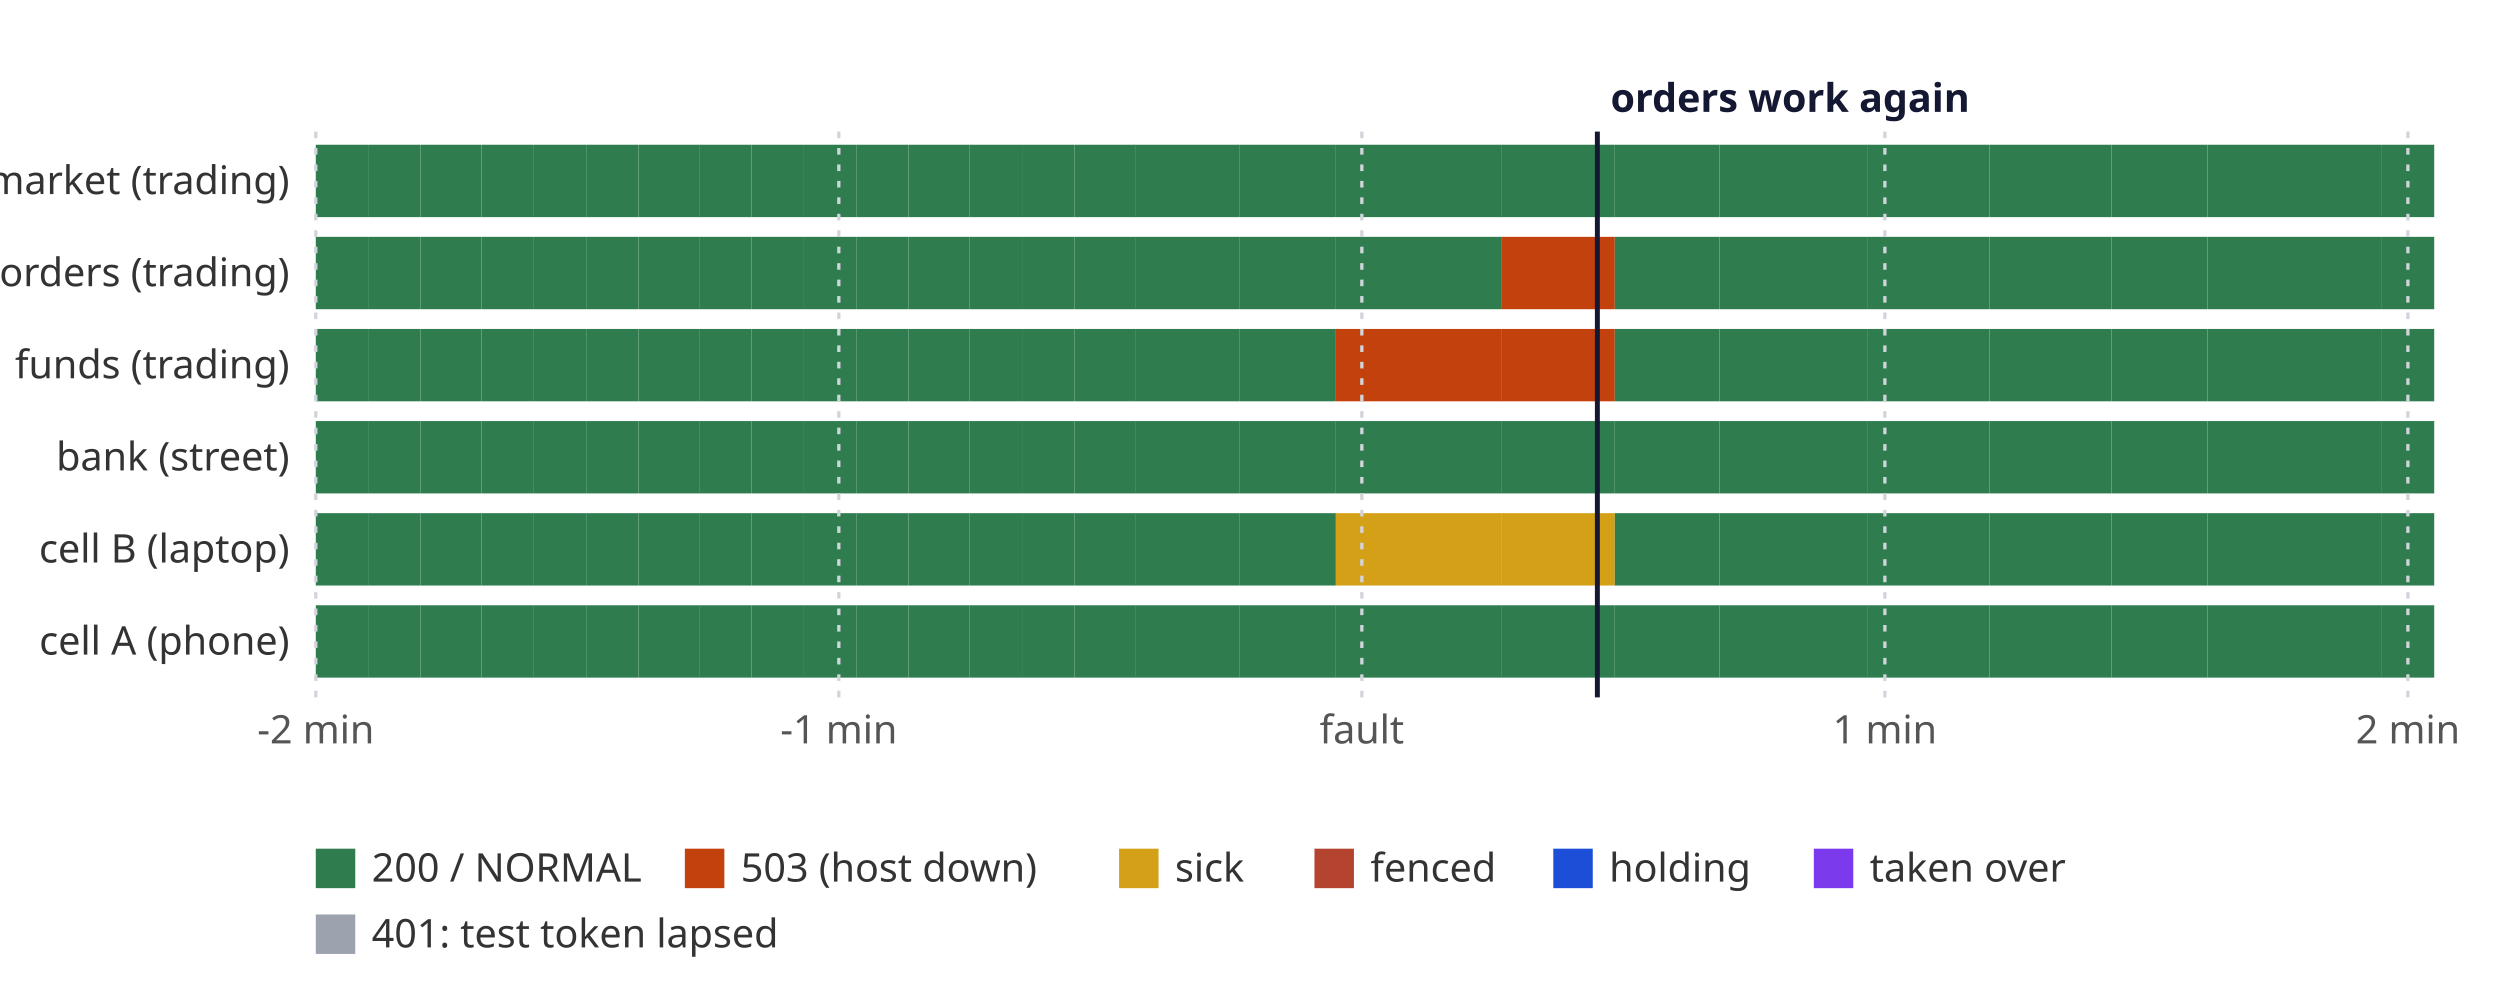
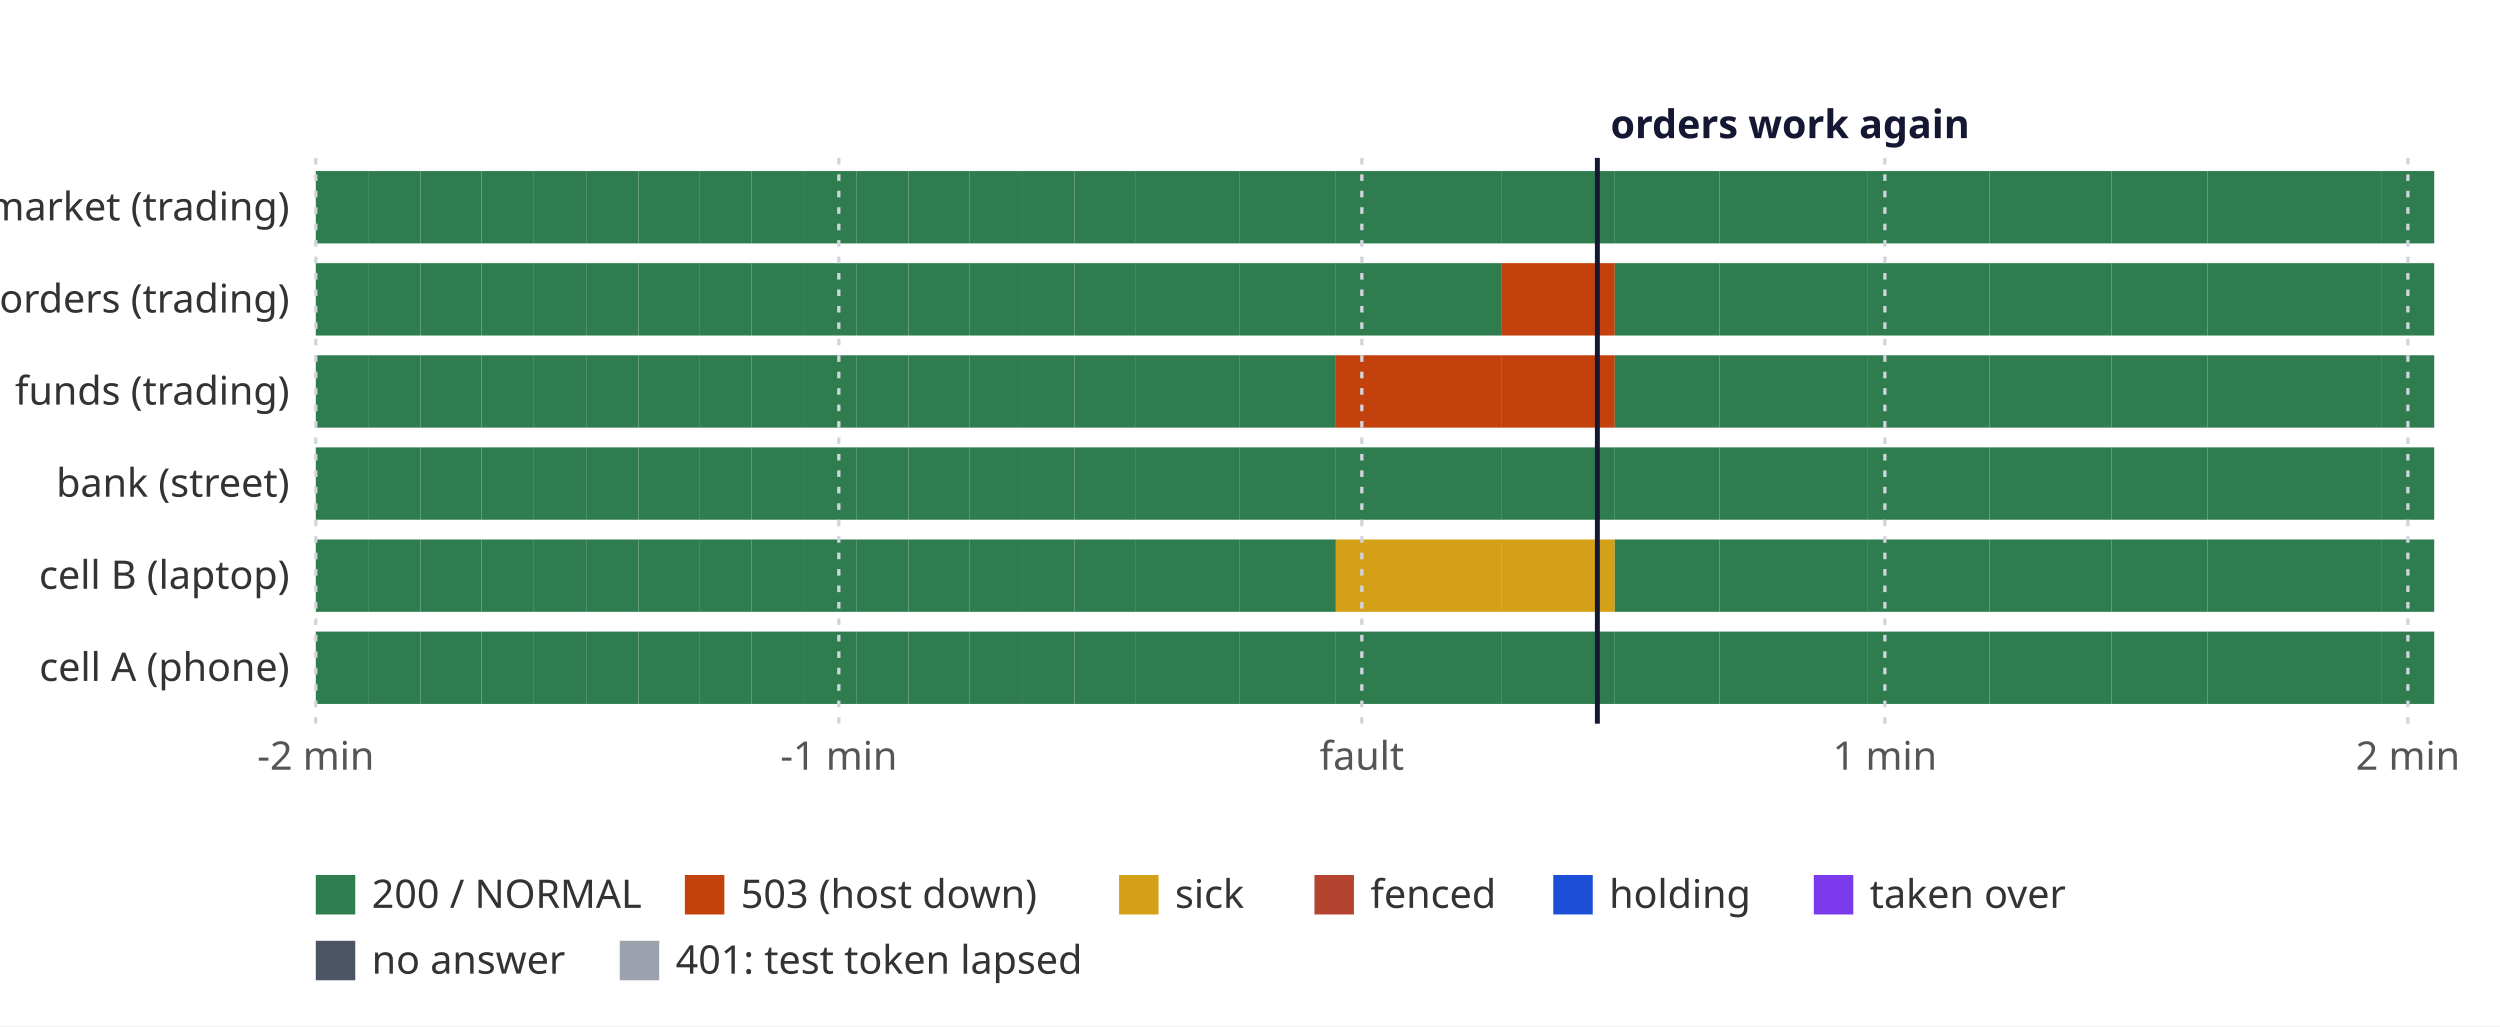
- <svg xmlns="http://www.w3.org/2000/svg" viewBox="0 0 760 304" font-family="system-ui, sans-serif" font-size="12">
-   <rect width="760" height="304" fill="#fff" />
-   <text x="88" y="59" text-anchor="end" fill="#333">market (trading)</text>
-   <rect x="96.0" y="44" width="15.9" height="22" fill="#2f7d4f" />
-   <rect x="111.9" y="44" width="15.9" height="22" fill="#2f7d4f" />
-   <rect x="127.8" y="44" width="18.6" height="22" fill="#2f7d4f" />
-   <rect x="146.4" y="44" width="15.9" height="22" fill="#2f7d4f" />
-   <rect x="162.3" y="44" width="15.9" height="22" fill="#2f7d4f" />
-   <rect x="178.2" y="44" width="15.9" height="22" fill="#2f7d4f" />
-   <rect x="194.1" y="44" width="18.6" height="22" fill="#2f7d4f" />
-   <rect x="212.6" y="44" width="15.9" height="22" fill="#2f7d4f" />
-   <rect x="228.5" y="44" width="15.9" height="22" fill="#2f7d4f" />
-   <rect x="244.4" y="44" width="15.9" height="22" fill="#2f7d4f" />
-   <rect x="260.3" y="44" width="15.9" height="22" fill="#2f7d4f" />
-   <rect x="276.2" y="44" width="18.6" height="22" fill="#2f7d4f" />
-   <rect x="294.8" y="44" width="15.9" height="22" fill="#2f7d4f" />
-   <rect x="310.7" y="44" width="15.9" height="22" fill="#2f7d4f" />
-   <rect x="326.6" y="44" width="18.6" height="22" fill="#2f7d4f" />
-   <rect x="345.1" y="44" width="31.8" height="22" fill="#2f7d4f" />
-   <rect x="376.9" y="44" width="29.2" height="22" fill="#2f7d4f" />
-   <rect x="406.1" y="44" width="50.4" height="22" fill="#2f7d4f" />
-   <rect x="456.4" y="44" width="34.5" height="22" fill="#2f7d4f" />
-   <rect x="490.9" y="44" width="31.8" height="22" fill="#2f7d4f" />
-   <rect x="522.7" y="44" width="45.1" height="22" fill="#2f7d4f" />
-   <rect x="567.7" y="44" width="37.1" height="22" fill="#2f7d4f" />
-   <rect x="604.8" y="44" width="37.1" height="22" fill="#2f7d4f" />
-   <rect x="641.9" y="44" width="29.2" height="22" fill="#2f7d4f" />
-   <rect x="671.1" y="44" width="53.0" height="22" fill="#2f7d4f" />
-   <rect x="724.1" y="44" width="15.9" height="22" fill="#2f7d4f" />
-   <text x="88" y="87" text-anchor="end" fill="#333">orders (trading)</text>
-   <rect x="96.0" y="72" width="15.9" height="22" fill="#2f7d4f" />
-   <rect x="111.9" y="72" width="15.9" height="22" fill="#2f7d4f" />
-   <rect x="127.8" y="72" width="18.6" height="22" fill="#2f7d4f" />
-   <rect x="146.4" y="72" width="15.9" height="22" fill="#2f7d4f" />
-   <rect x="162.3" y="72" width="15.9" height="22" fill="#2f7d4f" />
-   <rect x="178.2" y="72" width="15.9" height="22" fill="#2f7d4f" />
-   <rect x="194.1" y="72" width="18.6" height="22" fill="#2f7d4f" />
-   <rect x="212.6" y="72" width="15.9" height="22" fill="#2f7d4f" />
-   <rect x="228.5" y="72" width="15.9" height="22" fill="#2f7d4f" />
-   <rect x="244.4" y="72" width="15.9" height="22" fill="#2f7d4f" />
-   <rect x="260.3" y="72" width="15.9" height="22" fill="#2f7d4f" />
-   <rect x="276.2" y="72" width="18.6" height="22" fill="#2f7d4f" />
-   <rect x="294.8" y="72" width="15.9" height="22" fill="#2f7d4f" />
-   <rect x="310.7" y="72" width="15.9" height="22" fill="#2f7d4f" />
-   <rect x="326.6" y="72" width="18.6" height="22" fill="#2f7d4f" />
-   <rect x="345.1" y="72" width="31.8" height="22" fill="#2f7d4f" />
-   <rect x="376.9" y="72" width="29.2" height="22" fill="#2f7d4f" />
-   <rect x="406.1" y="72" width="50.4" height="22" fill="#2f7d4f" />
-   <rect x="456.4" y="72" width="34.5" height="22" fill="#c2410c" />
-   <rect x="490.9" y="72" width="31.8" height="22" fill="#2f7d4f" />
-   <rect x="522.7" y="72" width="45.1" height="22" fill="#2f7d4f" />
-   <rect x="567.7" y="72" width="37.1" height="22" fill="#2f7d4f" />
-   <rect x="604.8" y="72" width="37.1" height="22" fill="#2f7d4f" />
-   <rect x="641.9" y="72" width="29.2" height="22" fill="#2f7d4f" />
-   <rect x="671.1" y="72" width="53.0" height="22" fill="#2f7d4f" />
-   <rect x="724.1" y="72" width="15.9" height="22" fill="#2f7d4f" />
-   <text x="88" y="115" text-anchor="end" fill="#333">funds (trading)</text>
-   <rect x="96.0" y="100" width="15.9" height="22" fill="#2f7d4f" />
-   <rect x="111.9" y="100" width="15.9" height="22" fill="#2f7d4f" />
-   <rect x="127.8" y="100" width="18.6" height="22" fill="#2f7d4f" />
-   <rect x="146.4" y="100" width="15.9" height="22" fill="#2f7d4f" />
-   <rect x="162.3" y="100" width="15.9" height="22" fill="#2f7d4f" />
-   <rect x="178.2" y="100" width="15.9" height="22" fill="#2f7d4f" />
-   <rect x="194.1" y="100" width="18.6" height="22" fill="#2f7d4f" />
-   <rect x="212.6" y="100" width="15.9" height="22" fill="#2f7d4f" />
-   <rect x="228.5" y="100" width="15.9" height="22" fill="#2f7d4f" />
-   <rect x="244.4" y="100" width="15.9" height="22" fill="#2f7d4f" />
-   <rect x="260.3" y="100" width="15.9" height="22" fill="#2f7d4f" />
-   <rect x="276.2" y="100" width="18.6" height="22" fill="#2f7d4f" />
-   <rect x="294.8" y="100" width="15.9" height="22" fill="#2f7d4f" />
-   <rect x="310.7" y="100" width="15.9" height="22" fill="#2f7d4f" />
-   <rect x="326.6" y="100" width="18.6" height="22" fill="#2f7d4f" />
-   <rect x="345.1" y="100" width="31.8" height="22" fill="#2f7d4f" />
-   <rect x="376.9" y="100" width="29.2" height="22" fill="#2f7d4f" />
-   <rect x="406.1" y="100" width="50.4" height="22" fill="#c2410c" />
-   <rect x="456.4" y="100" width="34.5" height="22" fill="#c2410c" />
-   <rect x="490.9" y="100" width="31.8" height="22" fill="#2f7d4f" />
-   <rect x="522.7" y="100" width="45.1" height="22" fill="#2f7d4f" />
-   <rect x="567.7" y="100" width="37.1" height="22" fill="#2f7d4f" />
-   <rect x="604.8" y="100" width="37.1" height="22" fill="#2f7d4f" />
-   <rect x="641.9" y="100" width="29.2" height="22" fill="#2f7d4f" />
-   <rect x="671.1" y="100" width="53.0" height="22" fill="#2f7d4f" />
-   <rect x="724.1" y="100" width="15.9" height="22" fill="#2f7d4f" />
-   <text x="88" y="143" text-anchor="end" fill="#333">bank (street)</text>
-   <rect x="96.0" y="128" width="15.9" height="22" fill="#2f7d4f" />
-   <rect x="111.9" y="128" width="15.9" height="22" fill="#2f7d4f" />
-   <rect x="127.8" y="128" width="18.6" height="22" fill="#2f7d4f" />
-   <rect x="146.4" y="128" width="15.9" height="22" fill="#2f7d4f" />
-   <rect x="162.3" y="128" width="15.9" height="22" fill="#2f7d4f" />
-   <rect x="178.2" y="128" width="15.9" height="22" fill="#2f7d4f" />
-   <rect x="194.1" y="128" width="18.6" height="22" fill="#2f7d4f" />
-   <rect x="212.6" y="128" width="15.9" height="22" fill="#2f7d4f" />
-   <rect x="228.5" y="128" width="15.9" height="22" fill="#2f7d4f" />
-   <rect x="244.4" y="128" width="15.9" height="22" fill="#2f7d4f" />
-   <rect x="260.3" y="128" width="15.9" height="22" fill="#2f7d4f" />
-   <rect x="276.2" y="128" width="18.6" height="22" fill="#2f7d4f" />
-   <rect x="294.8" y="128" width="15.9" height="22" fill="#2f7d4f" />
-   <rect x="310.7" y="128" width="15.9" height="22" fill="#2f7d4f" />
-   <rect x="326.6" y="128" width="18.6" height="22" fill="#2f7d4f" />
-   <rect x="345.1" y="128" width="31.8" height="22" fill="#2f7d4f" />
-   <rect x="376.9" y="128" width="29.2" height="22" fill="#2f7d4f" />
-   <rect x="406.1" y="128" width="50.4" height="22" fill="#2f7d4f" />
-   <rect x="456.4" y="128" width="34.5" height="22" fill="#2f7d4f" />
-   <rect x="490.9" y="128" width="31.8" height="22" fill="#2f7d4f" />
-   <rect x="522.7" y="128" width="45.1" height="22" fill="#2f7d4f" />
-   <rect x="567.7" y="128" width="37.1" height="22" fill="#2f7d4f" />
-   <rect x="604.8" y="128" width="37.1" height="22" fill="#2f7d4f" />
-   <rect x="641.9" y="128" width="29.2" height="22" fill="#2f7d4f" />
-   <rect x="671.1" y="128" width="53.0" height="22" fill="#2f7d4f" />
-   <rect x="724.1" y="128" width="15.9" height="22" fill="#2f7d4f" />
-   <text x="88" y="171" text-anchor="end" fill="#333">cell B (laptop)</text>
-   <rect x="96.0" y="156" width="15.9" height="22" fill="#2f7d4f" />
-   <rect x="111.9" y="156" width="15.9" height="22" fill="#2f7d4f" />
-   <rect x="127.8" y="156" width="18.6" height="22" fill="#2f7d4f" />
-   <rect x="146.4" y="156" width="15.9" height="22" fill="#2f7d4f" />
-   <rect x="162.3" y="156" width="15.9" height="22" fill="#2f7d4f" />
-   <rect x="178.2" y="156" width="15.9" height="22" fill="#2f7d4f" />
-   <rect x="194.1" y="156" width="18.6" height="22" fill="#2f7d4f" />
-   <rect x="212.6" y="156" width="15.9" height="22" fill="#2f7d4f" />
-   <rect x="228.5" y="156" width="15.9" height="22" fill="#2f7d4f" />
-   <rect x="244.4" y="156" width="15.9" height="22" fill="#2f7d4f" />
-   <rect x="260.3" y="156" width="15.9" height="22" fill="#2f7d4f" />
-   <rect x="276.2" y="156" width="18.6" height="22" fill="#2f7d4f" />
-   <rect x="294.8" y="156" width="15.9" height="22" fill="#2f7d4f" />
-   <rect x="310.7" y="156" width="15.9" height="22" fill="#2f7d4f" />
-   <rect x="326.6" y="156" width="18.6" height="22" fill="#2f7d4f" />
-   <rect x="345.1" y="156" width="31.8" height="22" fill="#2f7d4f" />
-   <rect x="376.9" y="156" width="29.2" height="22" fill="#2f7d4f" />
-   <rect x="406.1" y="156" width="50.4" height="22" fill="#d4a017" />
-   <rect x="456.4" y="156" width="34.5" height="22" fill="#d4a017" />
-   <rect x="490.9" y="156" width="31.8" height="22" fill="#2f7d4f" />
-   <rect x="522.7" y="156" width="45.1" height="22" fill="#2f7d4f" />
-   <rect x="567.7" y="156" width="37.1" height="22" fill="#2f7d4f" />
-   <rect x="604.8" y="156" width="37.1" height="22" fill="#2f7d4f" />
-   <rect x="641.9" y="156" width="29.2" height="22" fill="#2f7d4f" />
-   <rect x="671.1" y="156" width="53.0" height="22" fill="#2f7d4f" />
-   <rect x="724.1" y="156" width="15.9" height="22" fill="#2f7d4f" />
-   <text x="88" y="199" text-anchor="end" fill="#333">cell A (phone)</text>
-   <rect x="96.0" y="184" width="15.9" height="22" fill="#2f7d4f" />
-   <rect x="111.9" y="184" width="15.9" height="22" fill="#2f7d4f" />
-   <rect x="127.8" y="184" width="18.6" height="22" fill="#2f7d4f" />
-   <rect x="146.4" y="184" width="15.9" height="22" fill="#2f7d4f" />
-   <rect x="162.3" y="184" width="15.9" height="22" fill="#2f7d4f" />
-   <rect x="178.2" y="184" width="15.9" height="22" fill="#2f7d4f" />
-   <rect x="194.1" y="184" width="18.6" height="22" fill="#2f7d4f" />
-   <rect x="212.6" y="184" width="15.9" height="22" fill="#2f7d4f" />
-   <rect x="228.5" y="184" width="15.9" height="22" fill="#2f7d4f" />
-   <rect x="244.4" y="184" width="15.9" height="22" fill="#2f7d4f" />
-   <rect x="260.3" y="184" width="15.9" height="22" fill="#2f7d4f" />
-   <rect x="276.2" y="184" width="18.6" height="22" fill="#2f7d4f" />
-   <rect x="294.8" y="184" width="15.9" height="22" fill="#2f7d4f" />
-   <rect x="310.7" y="184" width="15.9" height="22" fill="#2f7d4f" />
-   <rect x="326.6" y="184" width="18.6" height="22" fill="#2f7d4f" />
-   <rect x="345.1" y="184" width="31.8" height="22" fill="#2f7d4f" />
-   <rect x="376.9" y="184" width="29.2" height="22" fill="#2f7d4f" />
-   <rect x="406.1" y="184" width="50.4" height="22" fill="#2f7d4f" />
-   <rect x="456.4" y="184" width="34.5" height="22" fill="#2f7d4f" />
-   <rect x="490.9" y="184" width="31.8" height="22" fill="#2f7d4f" />
-   <rect x="522.7" y="184" width="45.1" height="22" fill="#2f7d4f" />
-   <rect x="567.7" y="184" width="37.1" height="22" fill="#2f7d4f" />
-   <rect x="604.8" y="184" width="37.1" height="22" fill="#2f7d4f" />
-   <rect x="641.9" y="184" width="29.2" height="22" fill="#2f7d4f" />
-   <rect x="671.1" y="184" width="53.0" height="22" fill="#2f7d4f" />
-   <rect x="724.1" y="184" width="15.9" height="22" fill="#2f7d4f" />
-   <line x1="96.0" x2="96.0" y1="40" y2="212" stroke="#d1d5db" stroke-dasharray="2 3" />
-   <text x="96.0" y="226" text-anchor="middle" fill="#555">-2 min</text>
-   <line x1="255.0" x2="255.0" y1="40" y2="212" stroke="#d1d5db" stroke-dasharray="2 3" />
-   <text x="255.0" y="226" text-anchor="middle" fill="#555">-1 min</text>
-   <line x1="414.0" x2="414.0" y1="40" y2="212" stroke="#d1d5db" stroke-dasharray="2 3" />
-   <text x="414.0" y="226" text-anchor="middle" fill="#555">fault</text>
-   <line x1="573.0" x2="573.0" y1="40" y2="212" stroke="#d1d5db" stroke-dasharray="2 3" />
-   <text x="573.0" y="226" text-anchor="middle" fill="#555">1 min</text>
-   <line x1="732.0" x2="732.0" y1="40" y2="212" stroke="#d1d5db" stroke-dasharray="2 3" />
-   <text x="732.0" y="226" text-anchor="middle" fill="#555">2 min</text>
-   <line x1="485.6" x2="485.6" y1="40" y2="212" stroke="#141833" stroke-width="1.5" />
-   <text x="489.6" y="34" text-anchor="start" fill="#141833" font-weight="600">orders work again</text>
-   <rect x="96" y="258" width="12" height="12" fill="#2f7d4f" />
-   <text x="113" y="268" fill="#333">200 / NORMAL</text>
-   <rect x="208.2" y="258" width="12" height="12" fill="#c2410c" />
-   <text x="225.2" y="268" fill="#333">503 (host down)</text>
-   <rect x="340.2" y="258" width="12" height="12" fill="#d4a017" />
-   <text x="357.2" y="268" fill="#333">sick</text>
-   <rect x="399.6" y="258" width="12" height="12" fill="#b4432f" />
-   <text x="416.6" y="268" fill="#333">fenced</text>
-   <rect x="472.2" y="258" width="12" height="12" fill="#1d4ed8" />
-   <text x="489.2" y="268" fill="#333">holding</text>
-   <rect x="551.4" y="258" width="12" height="12" fill="#7c3aed" />
-   <text x="568.4" y="268" fill="#333">taken over</text>
-   <rect x="96" y="278" width="12" height="12" fill="#9ca3af" />
-   <text x="113" y="288" fill="#333">401: test token lapsed</text>
+ <svg xmlns="http://www.w3.org/2000/svg" viewBox="0 0 760 312" font-family="system-ui, sans-serif" font-size="12">
+   <rect width="760" height="312" fill="#fff" />
+   <text x="88" y="67" text-anchor="end" fill="#333">market (trading)</text>
+   <rect x="96.0" y="52" width="15.9" height="22" fill="#2f7d4f" />
+   <rect x="111.9" y="52" width="15.9" height="22" fill="#2f7d4f" />
+   <rect x="127.8" y="52" width="18.6" height="22" fill="#2f7d4f" />
+   <rect x="146.4" y="52" width="15.9" height="22" fill="#2f7d4f" />
+   <rect x="162.3" y="52" width="15.9" height="22" fill="#2f7d4f" />
+   <rect x="178.2" y="52" width="15.9" height="22" fill="#2f7d4f" />
+   <rect x="194.1" y="52" width="18.6" height="22" fill="#2f7d4f" />
+   <rect x="212.6" y="52" width="15.9" height="22" fill="#2f7d4f" />
+   <rect x="228.5" y="52" width="15.9" height="22" fill="#2f7d4f" />
+   <rect x="244.4" y="52" width="15.9" height="22" fill="#2f7d4f" />
+   <rect x="260.3" y="52" width="15.9" height="22" fill="#2f7d4f" />
+   <rect x="276.2" y="52" width="18.6" height="22" fill="#2f7d4f" />
+   <rect x="294.8" y="52" width="15.9" height="22" fill="#2f7d4f" />
+   <rect x="310.7" y="52" width="15.9" height="22" fill="#2f7d4f" />
+   <rect x="326.6" y="52" width="18.6" height="22" fill="#2f7d4f" />
+   <rect x="345.1" y="52" width="31.8" height="22" fill="#2f7d4f" />
+   <rect x="376.9" y="52" width="29.2" height="22" fill="#2f7d4f" />
+   <rect x="406.1" y="52" width="50.4" height="22" fill="#2f7d4f" />
+   <rect x="456.4" y="52" width="34.5" height="22" fill="#2f7d4f" />
+   <rect x="490.9" y="52" width="31.8" height="22" fill="#2f7d4f" />
+   <rect x="522.7" y="52" width="45.1" height="22" fill="#2f7d4f" />
+   <rect x="567.7" y="52" width="37.1" height="22" fill="#2f7d4f" />
+   <rect x="604.8" y="52" width="37.1" height="22" fill="#2f7d4f" />
+   <rect x="641.9" y="52" width="29.2" height="22" fill="#2f7d4f" />
+   <rect x="671.1" y="52" width="53.0" height="22" fill="#2f7d4f" />
+   <rect x="724.1" y="52" width="15.9" height="22" fill="#2f7d4f" />
+   <text x="88" y="95" text-anchor="end" fill="#333">orders (trading)</text>
+   <rect x="96.0" y="80" width="15.9" height="22" fill="#2f7d4f" />
+   <rect x="111.9" y="80" width="15.9" height="22" fill="#2f7d4f" />
+   <rect x="127.8" y="80" width="18.6" height="22" fill="#2f7d4f" />
+   <rect x="146.4" y="80" width="15.9" height="22" fill="#2f7d4f" />
+   <rect x="162.3" y="80" width="15.9" height="22" fill="#2f7d4f" />
+   <rect x="178.2" y="80" width="15.9" height="22" fill="#2f7d4f" />
+   <rect x="194.1" y="80" width="18.6" height="22" fill="#2f7d4f" />
+   <rect x="212.6" y="80" width="15.9" height="22" fill="#2f7d4f" />
+   <rect x="228.5" y="80" width="15.9" height="22" fill="#2f7d4f" />
+   <rect x="244.4" y="80" width="15.9" height="22" fill="#2f7d4f" />
+   <rect x="260.3" y="80" width="15.9" height="22" fill="#2f7d4f" />
+   <rect x="276.2" y="80" width="18.6" height="22" fill="#2f7d4f" />
+   <rect x="294.8" y="80" width="15.9" height="22" fill="#2f7d4f" />
+   <rect x="310.7" y="80" width="15.9" height="22" fill="#2f7d4f" />
+   <rect x="326.6" y="80" width="18.6" height="22" fill="#2f7d4f" />
+   <rect x="345.1" y="80" width="31.8" height="22" fill="#2f7d4f" />
+   <rect x="376.9" y="80" width="29.2" height="22" fill="#2f7d4f" />
+   <rect x="406.1" y="80" width="50.4" height="22" fill="#2f7d4f" />
+   <rect x="456.4" y="80" width="34.5" height="22" fill="#c2410c" />
+   <rect x="490.9" y="80" width="31.8" height="22" fill="#2f7d4f" />
+   <rect x="522.7" y="80" width="45.1" height="22" fill="#2f7d4f" />
+   <rect x="567.7" y="80" width="37.1" height="22" fill="#2f7d4f" />
+   <rect x="604.8" y="80" width="37.1" height="22" fill="#2f7d4f" />
+   <rect x="641.9" y="80" width="29.2" height="22" fill="#2f7d4f" />
+   <rect x="671.1" y="80" width="53.0" height="22" fill="#2f7d4f" />
+   <rect x="724.1" y="80" width="15.9" height="22" fill="#2f7d4f" />
+   <text x="88" y="123" text-anchor="end" fill="#333">funds (trading)</text>
+   <rect x="96.0" y="108" width="15.9" height="22" fill="#2f7d4f" />
+   <rect x="111.9" y="108" width="15.9" height="22" fill="#2f7d4f" />
+   <rect x="127.8" y="108" width="18.6" height="22" fill="#2f7d4f" />
+   <rect x="146.4" y="108" width="15.9" height="22" fill="#2f7d4f" />
+   <rect x="162.3" y="108" width="15.9" height="22" fill="#2f7d4f" />
+   <rect x="178.2" y="108" width="15.9" height="22" fill="#2f7d4f" />
+   <rect x="194.1" y="108" width="18.6" height="22" fill="#2f7d4f" />
+   <rect x="212.6" y="108" width="15.9" height="22" fill="#2f7d4f" />
+   <rect x="228.5" y="108" width="15.9" height="22" fill="#2f7d4f" />
+   <rect x="244.4" y="108" width="15.9" height="22" fill="#2f7d4f" />
+   <rect x="260.3" y="108" width="15.9" height="22" fill="#2f7d4f" />
+   <rect x="276.2" y="108" width="18.6" height="22" fill="#2f7d4f" />
+   <rect x="294.8" y="108" width="15.9" height="22" fill="#2f7d4f" />
+   <rect x="310.7" y="108" width="15.9" height="22" fill="#2f7d4f" />
+   <rect x="326.6" y="108" width="18.6" height="22" fill="#2f7d4f" />
+   <rect x="345.1" y="108" width="31.8" height="22" fill="#2f7d4f" />
+   <rect x="376.9" y="108" width="29.2" height="22" fill="#2f7d4f" />
+   <rect x="406.1" y="108" width="50.4" height="22" fill="#c2410c" />
+   <rect x="456.4" y="108" width="34.5" height="22" fill="#c2410c" />
+   <rect x="490.9" y="108" width="31.8" height="22" fill="#2f7d4f" />
+   <rect x="522.7" y="108" width="45.1" height="22" fill="#2f7d4f" />
+   <rect x="567.7" y="108" width="37.1" height="22" fill="#2f7d4f" />
+   <rect x="604.8" y="108" width="37.1" height="22" fill="#2f7d4f" />
+   <rect x="641.9" y="108" width="29.2" height="22" fill="#2f7d4f" />
+   <rect x="671.1" y="108" width="53.0" height="22" fill="#2f7d4f" />
+   <rect x="724.1" y="108" width="15.9" height="22" fill="#2f7d4f" />
+   <text x="88" y="151" text-anchor="end" fill="#333">bank (street)</text>
+   <rect x="96.0" y="136" width="15.9" height="22" fill="#2f7d4f" />
+   <rect x="111.9" y="136" width="15.9" height="22" fill="#2f7d4f" />
+   <rect x="127.8" y="136" width="18.6" height="22" fill="#2f7d4f" />
+   <rect x="146.4" y="136" width="15.9" height="22" fill="#2f7d4f" />
+   <rect x="162.3" y="136" width="15.9" height="22" fill="#2f7d4f" />
+   <rect x="178.2" y="136" width="15.9" height="22" fill="#2f7d4f" />
+   <rect x="194.1" y="136" width="18.6" height="22" fill="#2f7d4f" />
+   <rect x="212.6" y="136" width="15.9" height="22" fill="#2f7d4f" />
+   <rect x="228.5" y="136" width="15.9" height="22" fill="#2f7d4f" />
+   <rect x="244.4" y="136" width="15.9" height="22" fill="#2f7d4f" />
+   <rect x="260.3" y="136" width="15.9" height="22" fill="#2f7d4f" />
+   <rect x="276.2" y="136" width="18.6" height="22" fill="#2f7d4f" />
+   <rect x="294.8" y="136" width="15.9" height="22" fill="#2f7d4f" />
+   <rect x="310.7" y="136" width="15.9" height="22" fill="#2f7d4f" />
+   <rect x="326.6" y="136" width="18.6" height="22" fill="#2f7d4f" />
+   <rect x="345.1" y="136" width="31.8" height="22" fill="#2f7d4f" />
+   <rect x="376.9" y="136" width="29.2" height="22" fill="#2f7d4f" />
+   <rect x="406.1" y="136" width="50.4" height="22" fill="#2f7d4f" />
+   <rect x="456.4" y="136" width="34.5" height="22" fill="#2f7d4f" />
+   <rect x="490.9" y="136" width="31.8" height="22" fill="#2f7d4f" />
+   <rect x="522.7" y="136" width="45.1" height="22" fill="#2f7d4f" />
+   <rect x="567.7" y="136" width="37.1" height="22" fill="#2f7d4f" />
+   <rect x="604.8" y="136" width="37.1" height="22" fill="#2f7d4f" />
+   <rect x="641.9" y="136" width="29.2" height="22" fill="#2f7d4f" />
+   <rect x="671.1" y="136" width="53.0" height="22" fill="#2f7d4f" />
+   <rect x="724.1" y="136" width="15.9" height="22" fill="#2f7d4f" />
+   <text x="88" y="179" text-anchor="end" fill="#333">cell B (laptop)</text>
+   <rect x="96.0" y="164" width="15.9" height="22" fill="#2f7d4f" />
+   <rect x="111.9" y="164" width="15.9" height="22" fill="#2f7d4f" />
+   <rect x="127.8" y="164" width="18.6" height="22" fill="#2f7d4f" />
+   <rect x="146.4" y="164" width="15.9" height="22" fill="#2f7d4f" />
+   <rect x="162.3" y="164" width="15.9" height="22" fill="#2f7d4f" />
+   <rect x="178.2" y="164" width="15.9" height="22" fill="#2f7d4f" />
+   <rect x="194.1" y="164" width="18.6" height="22" fill="#2f7d4f" />
+   <rect x="212.6" y="164" width="15.9" height="22" fill="#2f7d4f" />
+   <rect x="228.5" y="164" width="15.9" height="22" fill="#2f7d4f" />
+   <rect x="244.4" y="164" width="15.9" height="22" fill="#2f7d4f" />
+   <rect x="260.3" y="164" width="15.9" height="22" fill="#2f7d4f" />
+   <rect x="276.2" y="164" width="18.6" height="22" fill="#2f7d4f" />
+   <rect x="294.8" y="164" width="15.9" height="22" fill="#2f7d4f" />
+   <rect x="310.7" y="164" width="15.9" height="22" fill="#2f7d4f" />
+   <rect x="326.6" y="164" width="18.6" height="22" fill="#2f7d4f" />
+   <rect x="345.1" y="164" width="31.8" height="22" fill="#2f7d4f" />
+   <rect x="376.9" y="164" width="29.2" height="22" fill="#2f7d4f" />
+   <rect x="406.1" y="164" width="50.4" height="22" fill="#d4a017" />
+   <rect x="456.4" y="164" width="34.5" height="22" fill="#d4a017" />
+   <rect x="490.9" y="164" width="31.8" height="22" fill="#2f7d4f" />
+   <rect x="522.7" y="164" width="45.1" height="22" fill="#2f7d4f" />
+   <rect x="567.7" y="164" width="37.1" height="22" fill="#2f7d4f" />
+   <rect x="604.8" y="164" width="37.1" height="22" fill="#2f7d4f" />
+   <rect x="641.9" y="164" width="29.2" height="22" fill="#2f7d4f" />
+   <rect x="671.1" y="164" width="53.0" height="22" fill="#2f7d4f" />
+   <rect x="724.1" y="164" width="15.9" height="22" fill="#2f7d4f" />
+   <text x="88" y="207" text-anchor="end" fill="#333">cell A (phone)</text>
+   <rect x="96.0" y="192" width="15.9" height="22" fill="#2f7d4f" />
+   <rect x="111.9" y="192" width="15.9" height="22" fill="#2f7d4f" />
+   <rect x="127.8" y="192" width="18.6" height="22" fill="#2f7d4f" />
+   <rect x="146.4" y="192" width="15.9" height="22" fill="#2f7d4f" />
+   <rect x="162.3" y="192" width="15.9" height="22" fill="#2f7d4f" />
+   <rect x="178.2" y="192" width="15.9" height="22" fill="#2f7d4f" />
+   <rect x="194.1" y="192" width="18.6" height="22" fill="#2f7d4f" />
+   <rect x="212.6" y="192" width="15.9" height="22" fill="#2f7d4f" />
+   <rect x="228.5" y="192" width="15.9" height="22" fill="#2f7d4f" />
+   <rect x="244.4" y="192" width="15.9" height="22" fill="#2f7d4f" />
+   <rect x="260.3" y="192" width="15.9" height="22" fill="#2f7d4f" />
+   <rect x="276.2" y="192" width="18.6" height="22" fill="#2f7d4f" />
+   <rect x="294.8" y="192" width="15.9" height="22" fill="#2f7d4f" />
+   <rect x="310.7" y="192" width="15.9" height="22" fill="#2f7d4f" />
+   <rect x="326.6" y="192" width="18.6" height="22" fill="#2f7d4f" />
+   <rect x="345.1" y="192" width="31.8" height="22" fill="#2f7d4f" />
+   <rect x="376.9" y="192" width="29.2" height="22" fill="#2f7d4f" />
+   <rect x="406.1" y="192" width="50.4" height="22" fill="#2f7d4f" />
+   <rect x="456.4" y="192" width="34.5" height="22" fill="#2f7d4f" />
+   <rect x="490.9" y="192" width="31.8" height="22" fill="#2f7d4f" />
+   <rect x="522.7" y="192" width="45.1" height="22" fill="#2f7d4f" />
+   <rect x="567.7" y="192" width="37.1" height="22" fill="#2f7d4f" />
+   <rect x="604.8" y="192" width="37.1" height="22" fill="#2f7d4f" />
+   <rect x="641.9" y="192" width="29.2" height="22" fill="#2f7d4f" />
+   <rect x="671.1" y="192" width="53.0" height="22" fill="#2f7d4f" />
+   <rect x="724.1" y="192" width="15.9" height="22" fill="#2f7d4f" />
+   <line x1="96.0" x2="96.0" y1="48" y2="220" stroke="#d1d5db" stroke-dasharray="2 3" />
+   <text x="96.0" y="234" text-anchor="middle" fill="#555">-2 min</text>
+   <line x1="255.0" x2="255.0" y1="48" y2="220" stroke="#d1d5db" stroke-dasharray="2 3" />
+   <text x="255.0" y="234" text-anchor="middle" fill="#555">-1 min</text>
+   <line x1="414.0" x2="414.0" y1="48" y2="220" stroke="#d1d5db" stroke-dasharray="2 3" />
+   <text x="414.0" y="234" text-anchor="middle" fill="#555">fault</text>
+   <line x1="573.0" x2="573.0" y1="48" y2="220" stroke="#d1d5db" stroke-dasharray="2 3" />
+   <text x="573.0" y="234" text-anchor="middle" fill="#555">1 min</text>
+   <line x1="732.0" x2="732.0" y1="48" y2="220" stroke="#d1d5db" stroke-dasharray="2 3" />
+   <text x="732.0" y="234" text-anchor="middle" fill="#555">2 min</text>
+   <line x1="485.6" x2="485.6" y1="48" y2="220" stroke="#141833" stroke-width="1.5" />
+   <text x="489.6" y="42" text-anchor="start" fill="#141833" font-weight="600">orders work again</text>
+   <rect x="96" y="266" width="12" height="12" fill="#2f7d4f" />
+   <text x="113" y="276" fill="#333">200 / NORMAL</text>
+   <rect x="208.2" y="266" width="12" height="12" fill="#c2410c" />
+   <text x="225.2" y="276" fill="#333">503 (host down)</text>
+   <rect x="340.2" y="266" width="12" height="12" fill="#d4a017" />
+   <text x="357.2" y="276" fill="#333">sick</text>
+   <rect x="399.6" y="266" width="12" height="12" fill="#b4432f" />
+   <text x="416.6" y="276" fill="#333">fenced</text>
+   <rect x="472.2" y="266" width="12" height="12" fill="#1d4ed8" />
+   <text x="489.2" y="276" fill="#333">holding</text>
+   <rect x="551.4" y="266" width="12" height="12" fill="#7c3aed" />
+   <text x="568.4" y="276" fill="#333">taken over</text>
+   <rect x="96" y="286" width="12" height="12" fill="#4b5563" />
+   <text x="113" y="296" fill="#333">no answer</text>
+   <rect x="188.4" y="286" width="12" height="12" fill="#9ca3af" />
+   <text x="205.4" y="296" fill="#333">401: test token lapsed</text>
</svg>
